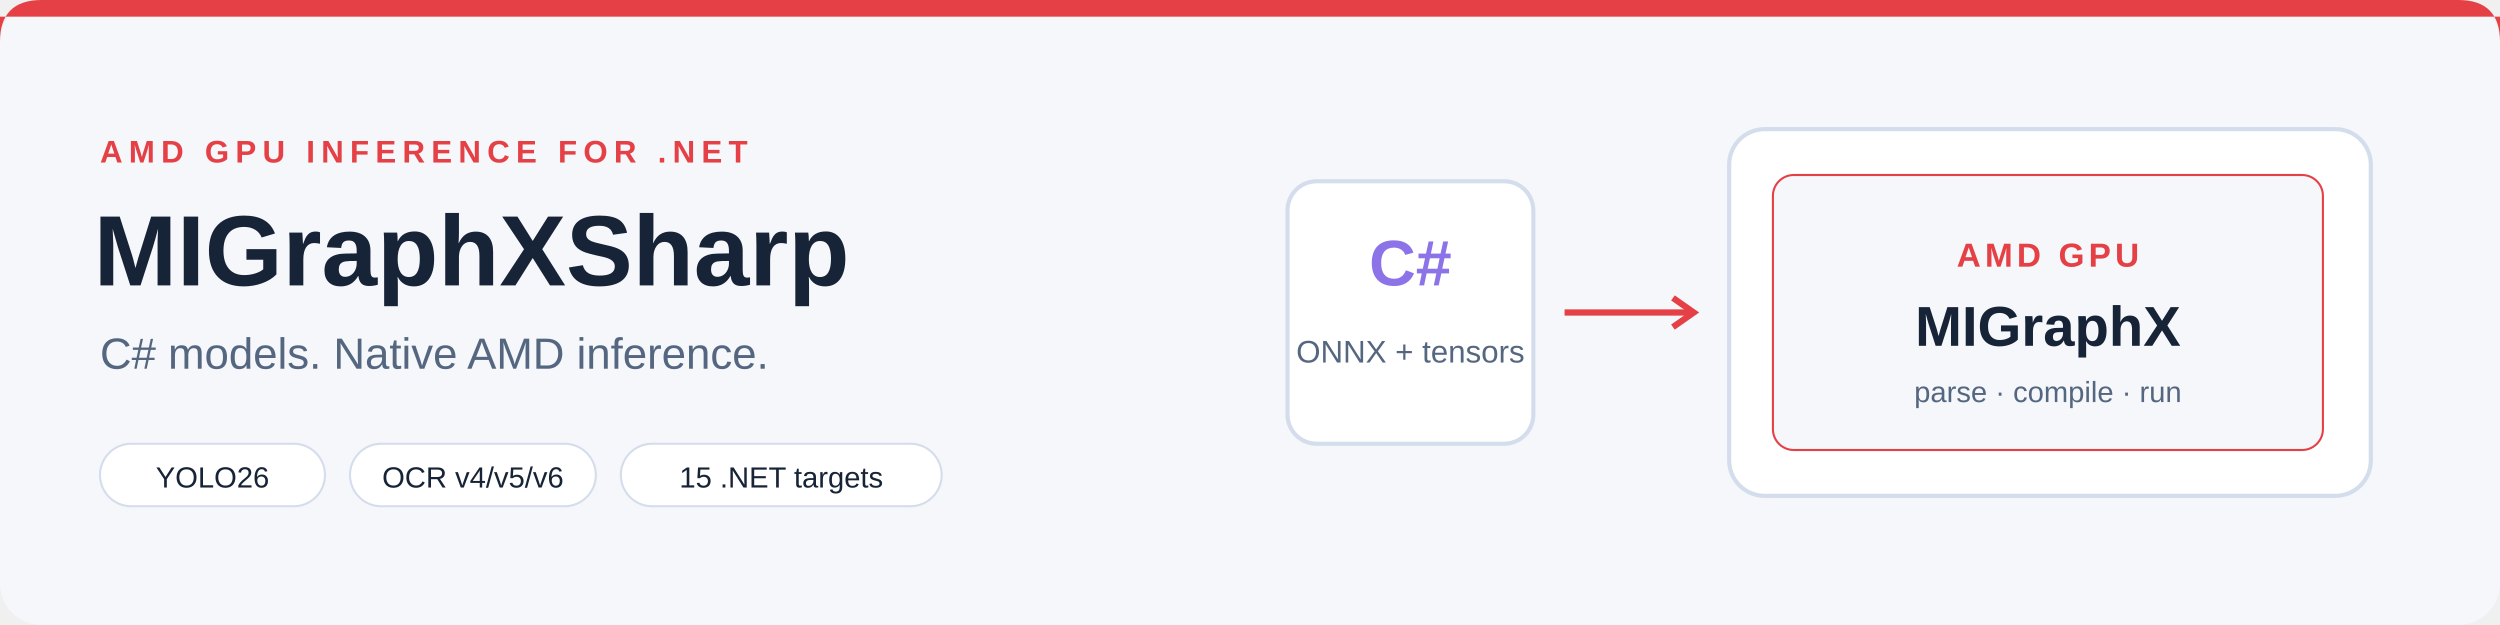
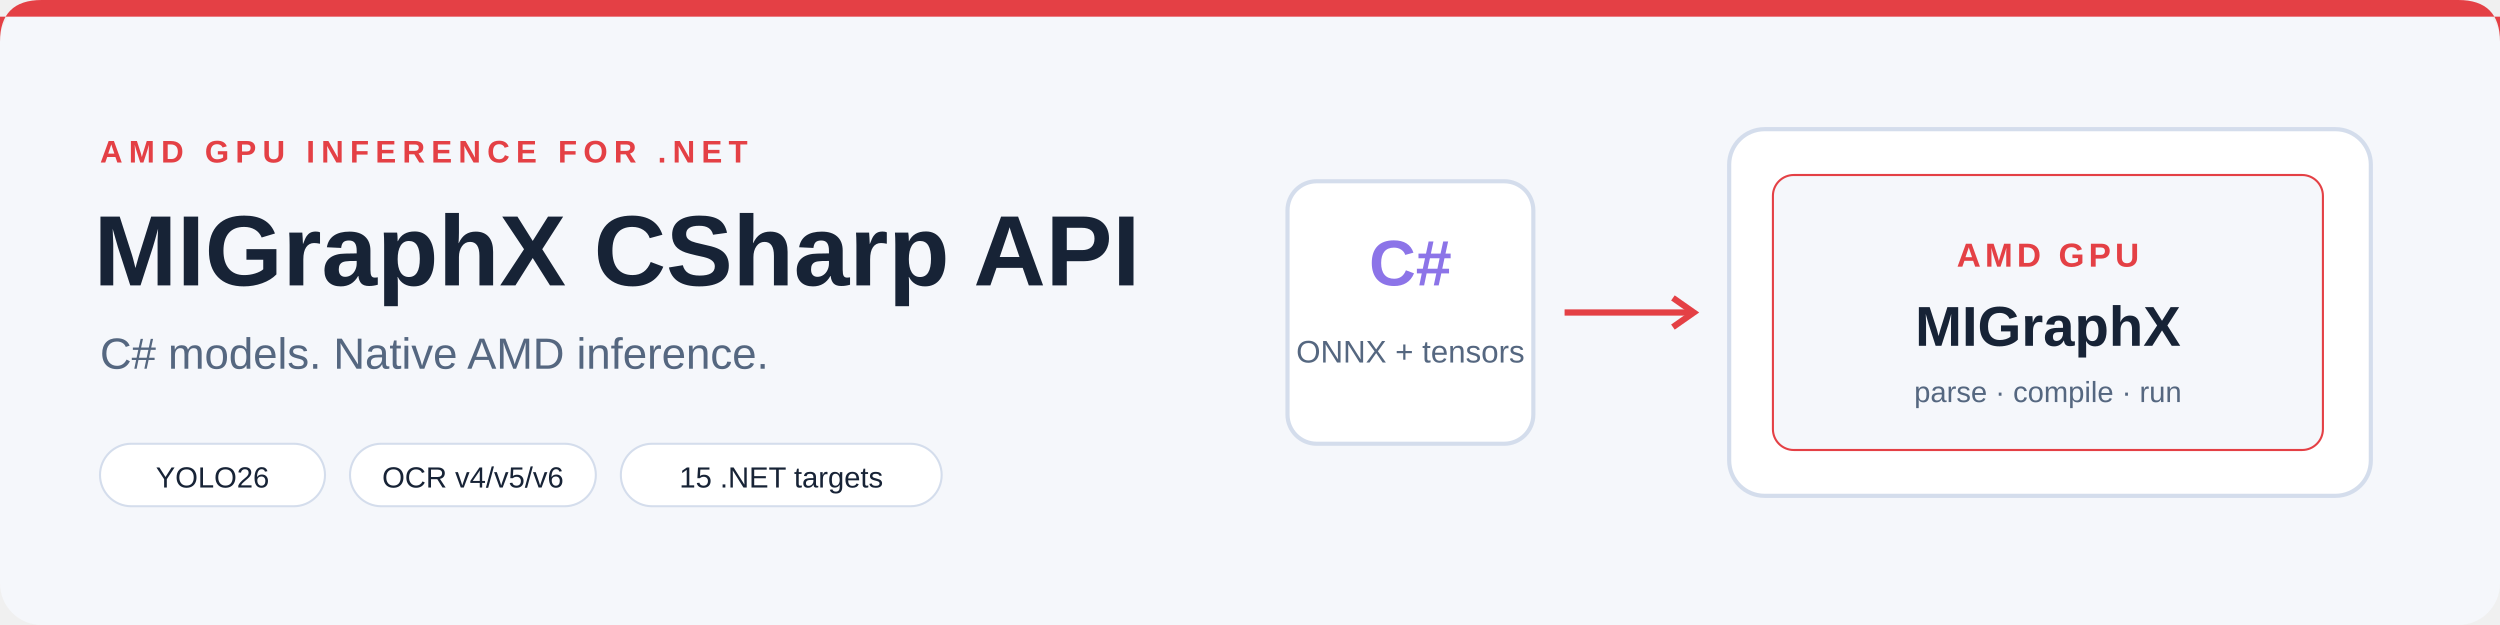
<svg xmlns="http://www.w3.org/2000/svg" width="1200" height="300" viewBox="0 0 1200 300" role="img" aria-labelledby="title desc">
  <rect width="1200" height="300" rx="20" fill="#f5f7fb" />
  <path d="M0 20Q0 0 20 0H1180Q1200 0 1200 20V8H0Z" fill="#e44045" />
  <g font-family="Segoe UI,Arial,sans-serif">
    <text x="48" y="78" fill="#e44045" font-size="15" font-weight="700" letter-spacing="3">AMD GPU INFERENCE FOR .NET</text>
-     <text x="45" y="137" fill="#172336" font-size="48" font-weight="700">MIGraphXSharp</text>
+     <text x="45" y="137" fill="#172336" font-size="48" font-weight="700">MIGraphX CSharp API</text>
    <text x="48" y="177" fill="#556780" font-size="21">C# models. Native AMD inference.</text>
    <rect x="48" y="213" width="108" height="30" rx="15" fill="#ffffff" stroke="#d4ddec" />
    <text x="102" y="234" fill="#172336" font-size="14" text-anchor="middle">YOLO26</text>
    <rect x="168" y="213" width="118" height="30" rx="15" fill="#ffffff" stroke="#d4ddec" />
    <text x="227" y="234" fill="#172336" font-size="14" text-anchor="middle">OCR v4/v5/v6</text>
    <rect x="298" y="213" width="154" height="30" rx="15" fill="#ffffff" stroke="#d4ddec" />
    <text x="375" y="234" fill="#172336" font-size="14" text-anchor="middle">15 .NET targets</text>
    <rect x="618" y="87" width="118" height="126" rx="14" fill="#ffffff" stroke="#d4ddec" stroke-width="2" />
    <text x="677" y="137" fill="#8c74e8" font-size="31" font-weight="700" text-anchor="middle">C#</text>
    <text x="677" y="174" fill="#556780" font-size="15" text-anchor="middle">ONNX + tensors</text>
    <path d="M751 150H811" stroke="#e44045" stroke-width="3" />
    <path d="M803 143L813 150L803 157" fill="none" stroke="#e44045" stroke-width="3" />
    <rect x="830" y="62" width="308" height="176" rx="17" fill="#ffffff" stroke="#d4ddec" stroke-width="2" />
    <rect x="851" y="84" width="264" height="132" rx="10" fill="#f5f7fb" stroke="#e44045" />
    <text x="983" y="128" fill="#e44045" font-size="16" font-weight="700" text-anchor="middle" letter-spacing="2">AMD GPU</text>
    <text x="983" y="166" fill="#172336" font-size="27" font-weight="700" text-anchor="middle">MIGraphX</text>
    <text x="983" y="193" fill="#556780" font-size="14" text-anchor="middle">parse · compile · run</text>
  </g>
</svg>
